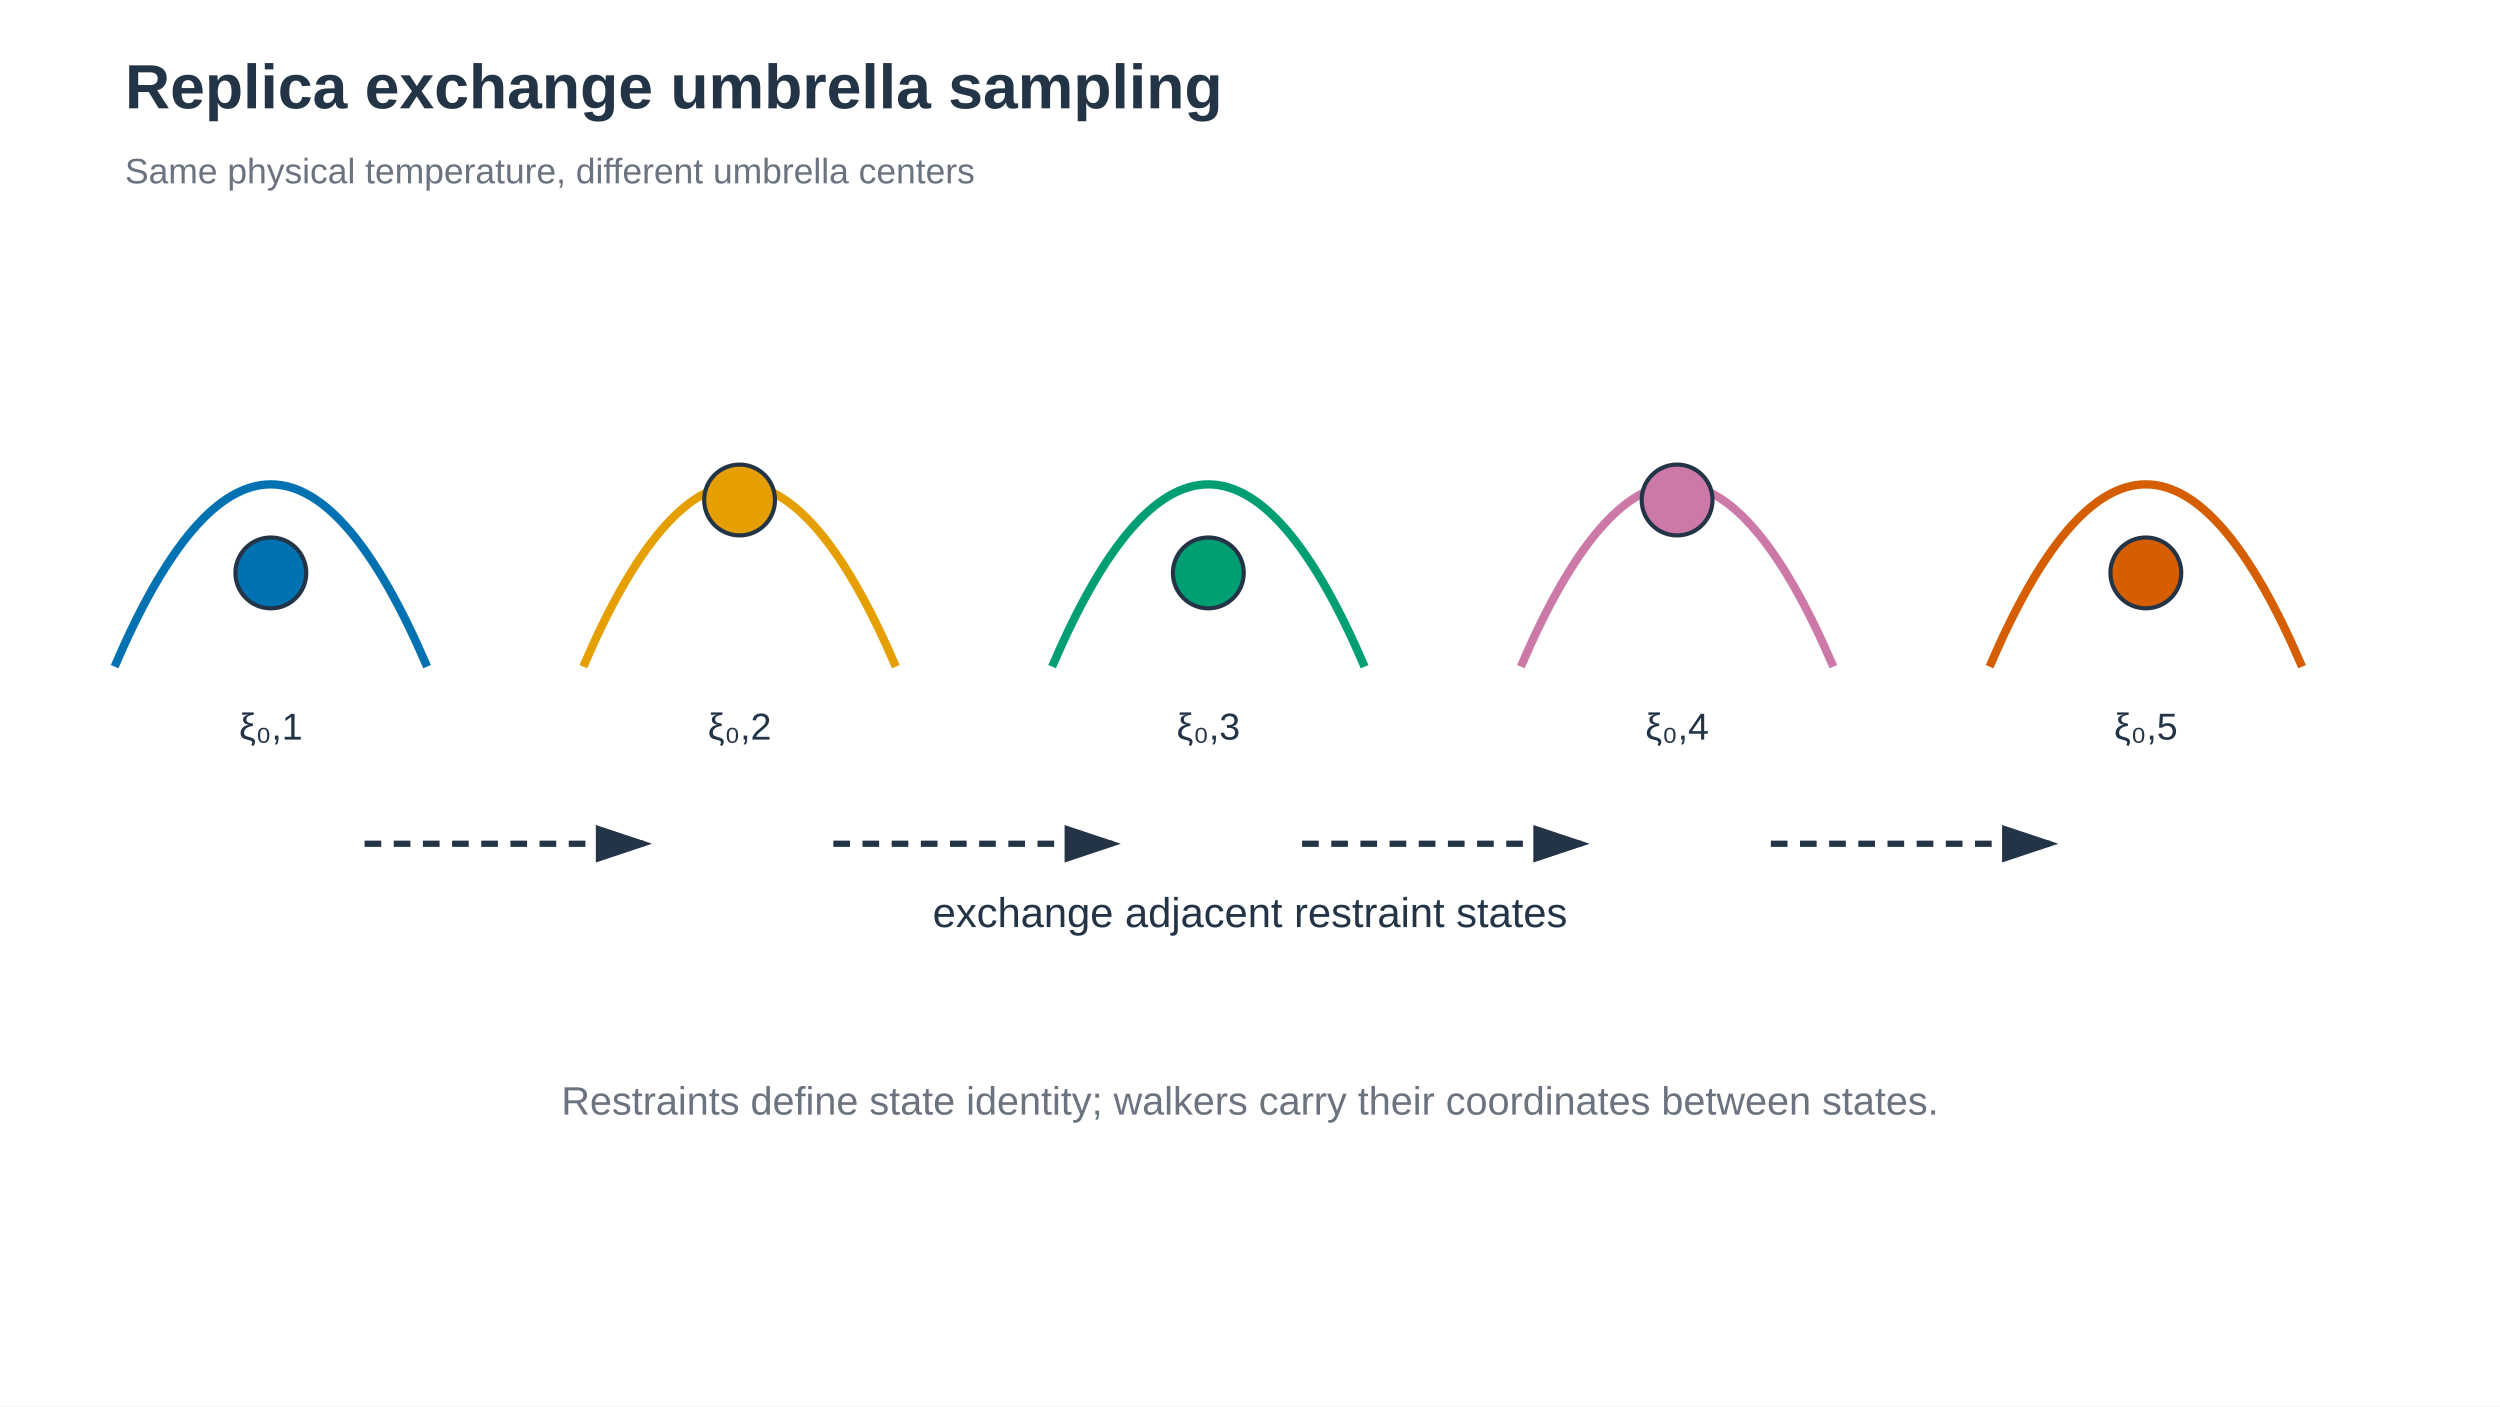
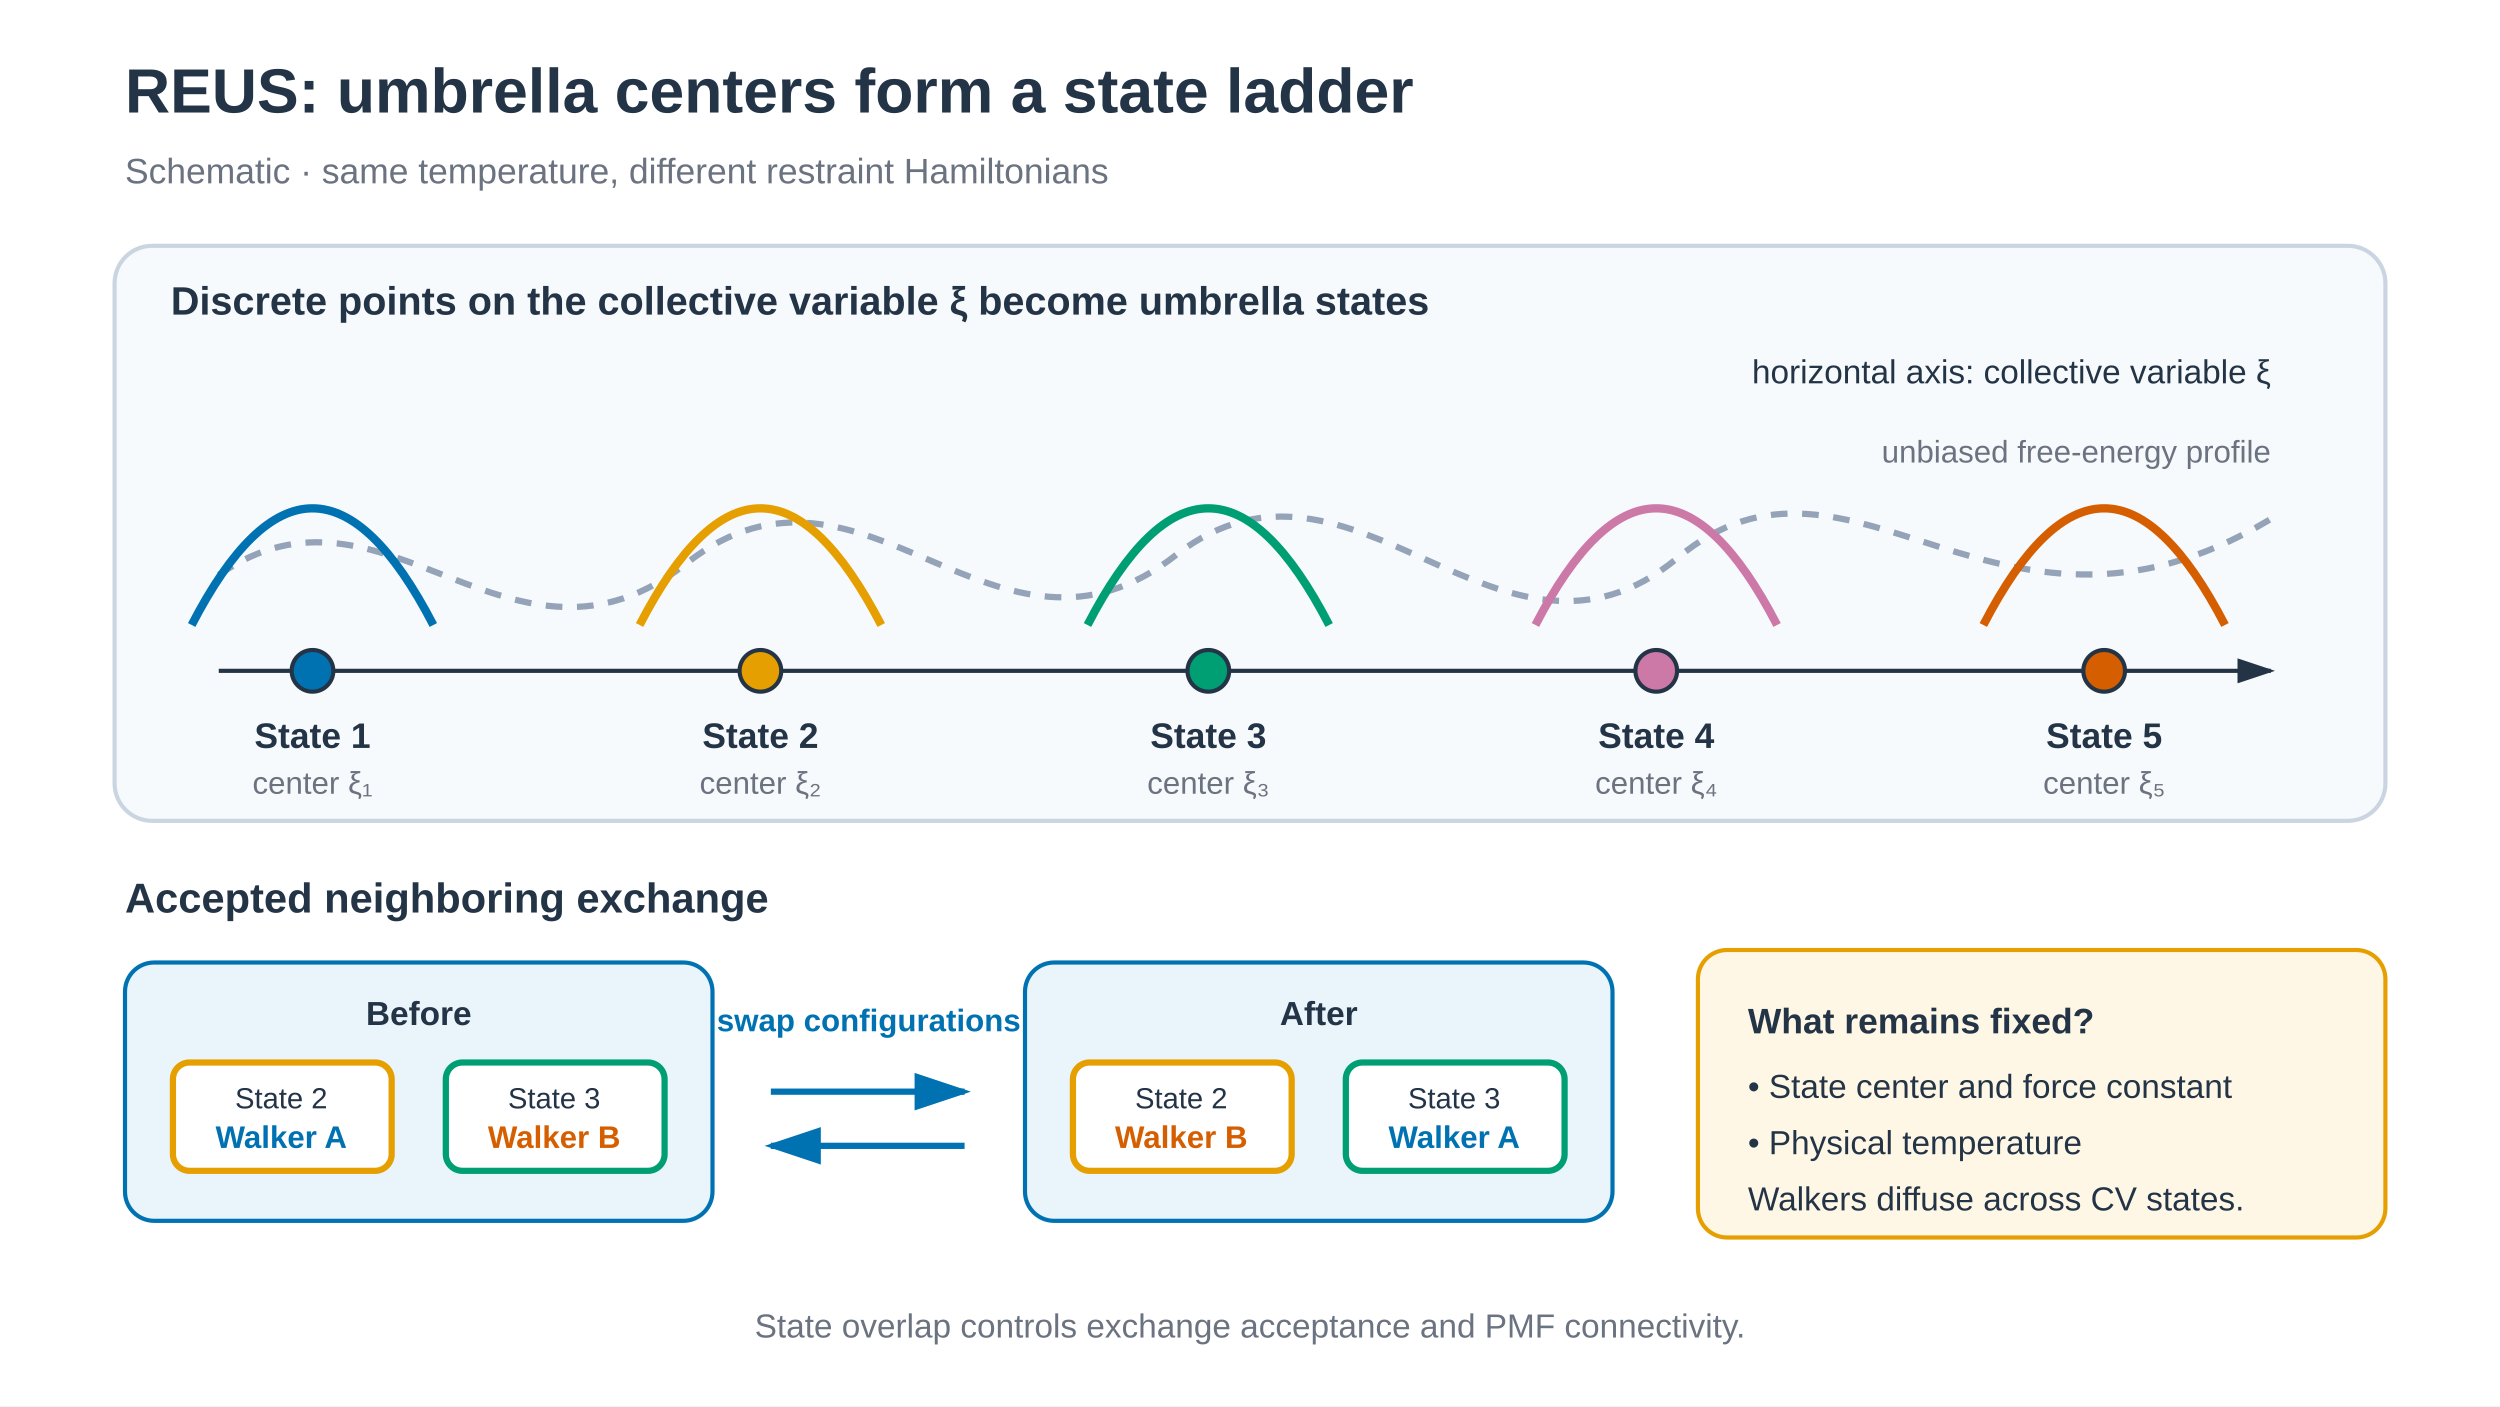
<svg xmlns="http://www.w3.org/2000/svg" viewBox="0 0 1200 675" role="img">
  <defs>
-     <marker id="arrow" markerWidth="10" markerHeight="10" refX="8" refY="3" orient="auto" markerUnits="strokeWidth">
+     <marker id="arrow-dark" markerWidth="10" markerHeight="10" refX="8" refY="3" orient="auto" markerUnits="strokeWidth">
      <path d="M0,0 L0,6 L9,3 z" fill="#243447" />
    </marker>
-     <marker id="blue-arrow" markerWidth="10" markerHeight="10" refX="8" refY="3" orient="auto" markerUnits="strokeWidth">
+     <marker id="arrow-blue" markerWidth="10" markerHeight="10" refX="8" refY="3" orient="auto" markerUnits="strokeWidth">
      <path d="M0,0 L0,6 L9,3 z" fill="#0072B2" />
    </marker>
-     <pattern id="hatch" width="10" height="10" patternUnits="userSpaceOnUse">
-       <path d="M0 10L10 0" stroke="#6B7280" stroke-width="2" />
-     </pattern>
  </defs>
  <rect width="1200" height="675" fill="#FFFFFF" />
-   <text x="60" y="52" text-anchor="start" font-family="Arial, Helvetica, sans-serif" font-size="30" font-weight="bold" fill="#243447">Replica exchange umbrella sampling</text>
-   <text x="60" y="88" text-anchor="start" font-family="Arial, Helvetica, sans-serif" font-size="17" font-weight="normal" fill="#6B7280">Same physical temperature, different umbrella centers</text>
-   <path d="M55 320 Q130 145 205 320" stroke="#0072B2" stroke-width="4" fill="none" opacity="1" />
-   <circle cx="130" cy="275" r="17" fill="#0072B2" stroke="#243447" stroke-width="2" opacity="1" />
-   <text x="130" y="355" text-anchor="middle" font-family="Arial, Helvetica, sans-serif" font-size="18" font-weight="normal" fill="#243447">ξ₀,1</text>
-   <line x1="175" y1="405" x2="310" y2="405" stroke="#243447" stroke-width="3" stroke-dasharray="8 6" marker-end="url(#arrow)" />
-   <path d="M280 320 Q355 145 430 320" stroke="#E69F00" stroke-width="4" fill="none" opacity="1" />
-   <circle cx="355" cy="240" r="17" fill="#E69F00" stroke="#243447" stroke-width="2" opacity="1" />
-   <text x="355" y="355" text-anchor="middle" font-family="Arial, Helvetica, sans-serif" font-size="18" font-weight="normal" fill="#243447">ξ₀,2</text>
-   <line x1="400" y1="405" x2="535" y2="405" stroke="#243447" stroke-width="3" stroke-dasharray="8 6" marker-end="url(#arrow)" />
-   <path d="M505 320 Q580 145 655 320" stroke="#009E73" stroke-width="4" fill="none" opacity="1" />
-   <circle cx="580" cy="275" r="17" fill="#009E73" stroke="#243447" stroke-width="2" opacity="1" />
-   <text x="580" y="355" text-anchor="middle" font-family="Arial, Helvetica, sans-serif" font-size="18" font-weight="normal" fill="#243447">ξ₀,3</text>
-   <line x1="625" y1="405" x2="760" y2="405" stroke="#243447" stroke-width="3" stroke-dasharray="8 6" marker-end="url(#arrow)" />
-   <path d="M730 320 Q805 145 880 320" stroke="#CC79A7" stroke-width="4" fill="none" opacity="1" />
-   <circle cx="805" cy="240" r="17" fill="#CC79A7" stroke="#243447" stroke-width="2" opacity="1" />
-   <text x="805" y="355" text-anchor="middle" font-family="Arial, Helvetica, sans-serif" font-size="18" font-weight="normal" fill="#243447">ξ₀,4</text>
-   <line x1="850" y1="405" x2="985" y2="405" stroke="#243447" stroke-width="3" stroke-dasharray="8 6" marker-end="url(#arrow)" />
-   <path d="M955 320 Q1030 145 1105 320" stroke="#D55E00" stroke-width="4" fill="none" opacity="1" />
-   <circle cx="1030" cy="275" r="17" fill="#D55E00" stroke="#243447" stroke-width="2" opacity="1" />
-   <text x="1030" y="355" text-anchor="middle" font-family="Arial, Helvetica, sans-serif" font-size="18" font-weight="normal" fill="#243447">ξ₀,5</text>
-   <text x="600" y="445" text-anchor="middle" font-family="Arial, Helvetica, sans-serif" font-size="20" font-weight="normal" fill="#243447">exchange adjacent restraint states</text>
-   <text x="600" y="535" text-anchor="middle" font-family="Arial, Helvetica, sans-serif" font-size="19" font-weight="normal" fill="#6B7280">Restraints define state identity; walkers carry their coordinates between states.</text>
+   <text x="60" y="54" font-family="Arial, Helvetica, sans-serif" font-size="30" font-weight="bold" fill="#243447">REUS: umbrella centers form a state ladder</text>
+   <text x="60" y="88" font-family="Arial, Helvetica, sans-serif" font-size="17" fill="#6B7280">Schematic · same temperature, different restraint Hamiltonians</text>
+   <rect x="55" y="118" width="1090" height="276" rx="18" fill="#F7FAFC" stroke="#CBD5E1" stroke-width="2" />
+   <text x="82" y="151" font-family="Arial, Helvetica, sans-serif" font-size="19" font-weight="bold" fill="#243447">Discrete points on the collective variable ξ become umbrella states</text>
+   <path d="M105 276 C185 220 245 337 330 270 C415 204 478 335 565 266 C650 201 720 338 805 268 C890 197 960 332 1095 246" fill="none" stroke="#94A3B8" stroke-width="3" stroke-dasharray="8 7" />
+   <text x="1090" y="222" text-anchor="end" font-family="Arial, Helvetica, sans-serif" font-size="15" fill="#6B7280">unbiased free-energy profile</text>
+   <path d="M92 300 Q150 188 208 300" fill="none" stroke="#0072B2" stroke-width="4" />
+   <path d="M307 300 Q365 188 423 300" fill="none" stroke="#E69F00" stroke-width="4" />
+   <path d="M522 300 Q580 188 638 300" fill="none" stroke="#009E73" stroke-width="4" />
+   <path d="M737 300 Q795 188 853 300" fill="none" stroke="#CC79A7" stroke-width="4" />
+   <path d="M952 300 Q1010 188 1068 300" fill="none" stroke="#D55E00" stroke-width="4" />
+   <line x1="105" y1="322" x2="1090" y2="322" stroke="#243447" stroke-width="2" marker-end="url(#arrow-dark)" />
+   <text x="1090" y="184" text-anchor="end" font-family="Arial, Helvetica, sans-serif" font-size="16" fill="#243447">horizontal axis: collective variable ξ</text>
+   <g font-family="Arial, Helvetica, sans-serif" text-anchor="middle">
+     <circle cx="150" cy="322" r="10" fill="#0072B2" stroke="#243447" stroke-width="2" />
+     <text x="150" y="359" font-size="17" font-weight="bold" fill="#243447">State 1</text>
+     <text x="150" y="381" font-size="15" fill="#6B7280">center ξ₁</text>
+     <circle cx="365" cy="322" r="10" fill="#E69F00" stroke="#243447" stroke-width="2" />
+     <text x="365" y="359" font-size="17" font-weight="bold" fill="#243447">State 2</text>
+     <text x="365" y="381" font-size="15" fill="#6B7280">center ξ₂</text>
+     <circle cx="580" cy="322" r="10" fill="#009E73" stroke="#243447" stroke-width="2" />
+     <text x="580" y="359" font-size="17" font-weight="bold" fill="#243447">State 3</text>
+     <text x="580" y="381" font-size="15" fill="#6B7280">center ξ₃</text>
+     <circle cx="795" cy="322" r="10" fill="#CC79A7" stroke="#243447" stroke-width="2" />
+     <text x="795" y="359" font-size="17" font-weight="bold" fill="#243447">State 4</text>
+     <text x="795" y="381" font-size="15" fill="#6B7280">center ξ₄</text>
+     <circle cx="1010" cy="322" r="10" fill="#D55E00" stroke="#243447" stroke-width="2" />
+     <text x="1010" y="359" font-size="17" font-weight="bold" fill="#243447">State 5</text>
+     <text x="1010" y="381" font-size="15" fill="#6B7280">center ξ₅</text>
+   </g>
+   <text x="60" y="438" font-family="Arial, Helvetica, sans-serif" font-size="20" font-weight="bold" fill="#243447">Accepted neighboring exchange</text>
+   <rect x="60" y="462" width="282" height="124" rx="14" fill="#EAF4FB" stroke="#0072B2" stroke-width="2" />
+   <text x="201" y="492" text-anchor="middle" font-family="Arial, Helvetica, sans-serif" font-size="16" font-weight="bold" fill="#243447">Before</text>
+   <rect x="83" y="510" width="105" height="52" rx="8" fill="#FFFFFF" stroke="#E69F00" stroke-width="3" />
+   <text x="135" y="532" text-anchor="middle" font-family="Arial, Helvetica, sans-serif" font-size="14" fill="#243447">State 2</text>
+   <text x="135" y="551" text-anchor="middle" font-family="Arial, Helvetica, sans-serif" font-size="15" font-weight="bold" fill="#0072B2">Walker A</text>
+   <rect x="214" y="510" width="105" height="52" rx="8" fill="#FFFFFF" stroke="#009E73" stroke-width="3" />
+   <text x="266" y="532" text-anchor="middle" font-family="Arial, Helvetica, sans-serif" font-size="14" fill="#243447">State 3</text>
+   <text x="266" y="551" text-anchor="middle" font-family="Arial, Helvetica, sans-serif" font-size="15" font-weight="bold" fill="#D55E00">Walker B</text>
+   <line x1="370" y1="524" x2="463" y2="524" stroke="#0072B2" stroke-width="3" marker-end="url(#arrow-blue)" />
+   <line x1="463" y1="550" x2="370" y2="550" stroke="#0072B2" stroke-width="3" marker-end="url(#arrow-blue)" />
+   <text x="417" y="495" text-anchor="middle" font-family="Arial, Helvetica, sans-serif" font-size="15" font-weight="bold" fill="#0072B2">swap configurations</text>
+   <rect x="492" y="462" width="282" height="124" rx="14" fill="#EAF4FB" stroke="#0072B2" stroke-width="2" />
+   <text x="633" y="492" text-anchor="middle" font-family="Arial, Helvetica, sans-serif" font-size="16" font-weight="bold" fill="#243447">After</text>
+   <rect x="515" y="510" width="105" height="52" rx="8" fill="#FFFFFF" stroke="#E69F00" stroke-width="3" />
+   <text x="567" y="532" text-anchor="middle" font-family="Arial, Helvetica, sans-serif" font-size="14" fill="#243447">State 2</text>
+   <text x="567" y="551" text-anchor="middle" font-family="Arial, Helvetica, sans-serif" font-size="15" font-weight="bold" fill="#D55E00">Walker B</text>
+   <rect x="646" y="510" width="105" height="52" rx="8" fill="#FFFFFF" stroke="#009E73" stroke-width="3" />
+   <text x="698" y="532" text-anchor="middle" font-family="Arial, Helvetica, sans-serif" font-size="14" fill="#243447">State 3</text>
+   <text x="698" y="551" text-anchor="middle" font-family="Arial, Helvetica, sans-serif" font-size="15" font-weight="bold" fill="#0072B2">Walker A</text>
+   <rect x="815" y="456" width="330" height="138" rx="14" fill="#FFF7E6" stroke="#E69F00" stroke-width="2" />
+   <text x="839" y="496" font-family="Arial, Helvetica, sans-serif" font-size="17" font-weight="bold" fill="#243447">What remains fixed?</text>
+   <text x="839" y="527" font-family="Arial, Helvetica, sans-serif" font-size="16" fill="#243447">• State center and force constant</text>
+   <text x="839" y="554" font-family="Arial, Helvetica, sans-serif" font-size="16" fill="#243447">• Physical temperature</text>
+   <text x="839" y="581" font-family="Arial, Helvetica, sans-serif" font-size="16" fill="#243447">Walkers diffuse across CV states.</text>
+   <text x="600" y="642" text-anchor="middle" font-family="Arial, Helvetica, sans-serif" font-size="16" fill="#6B7280">State overlap controls exchange acceptance and PMF connectivity.</text>
</svg>
